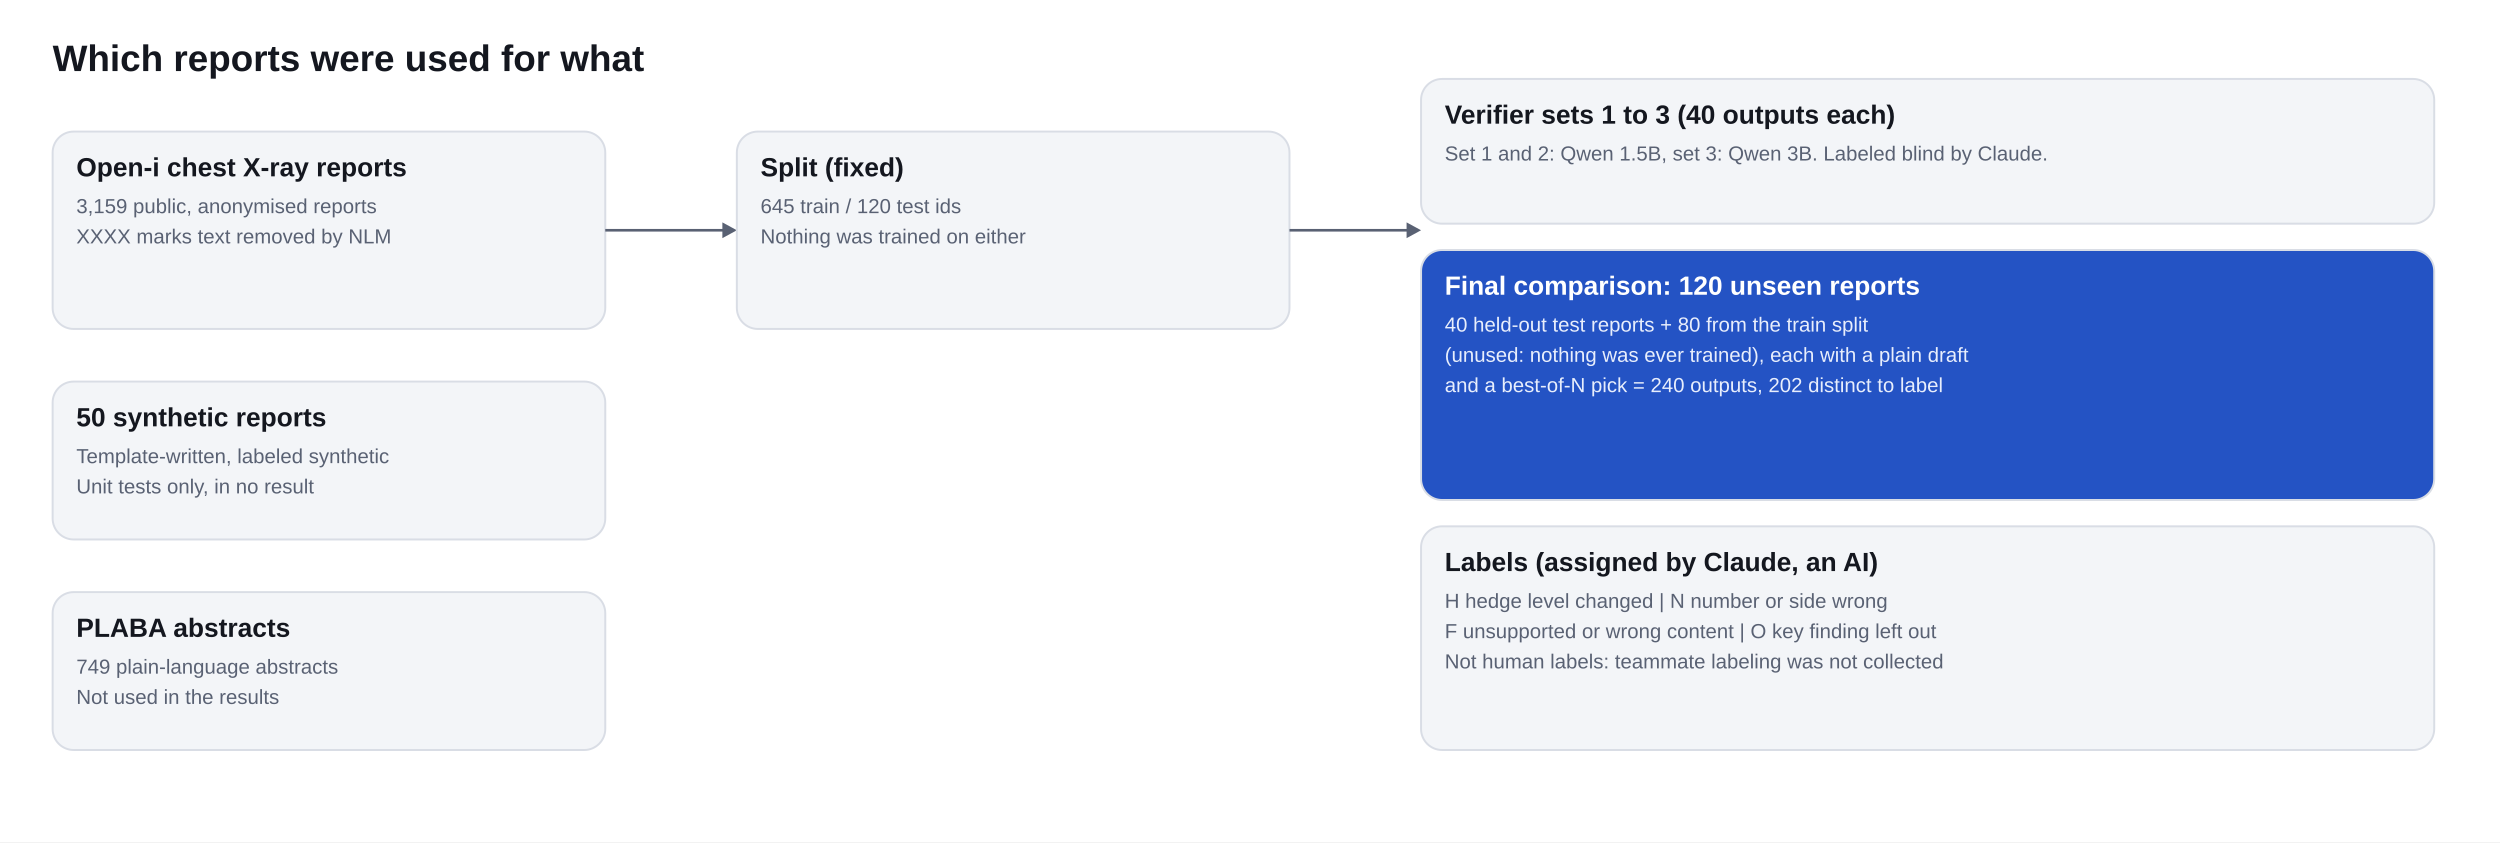
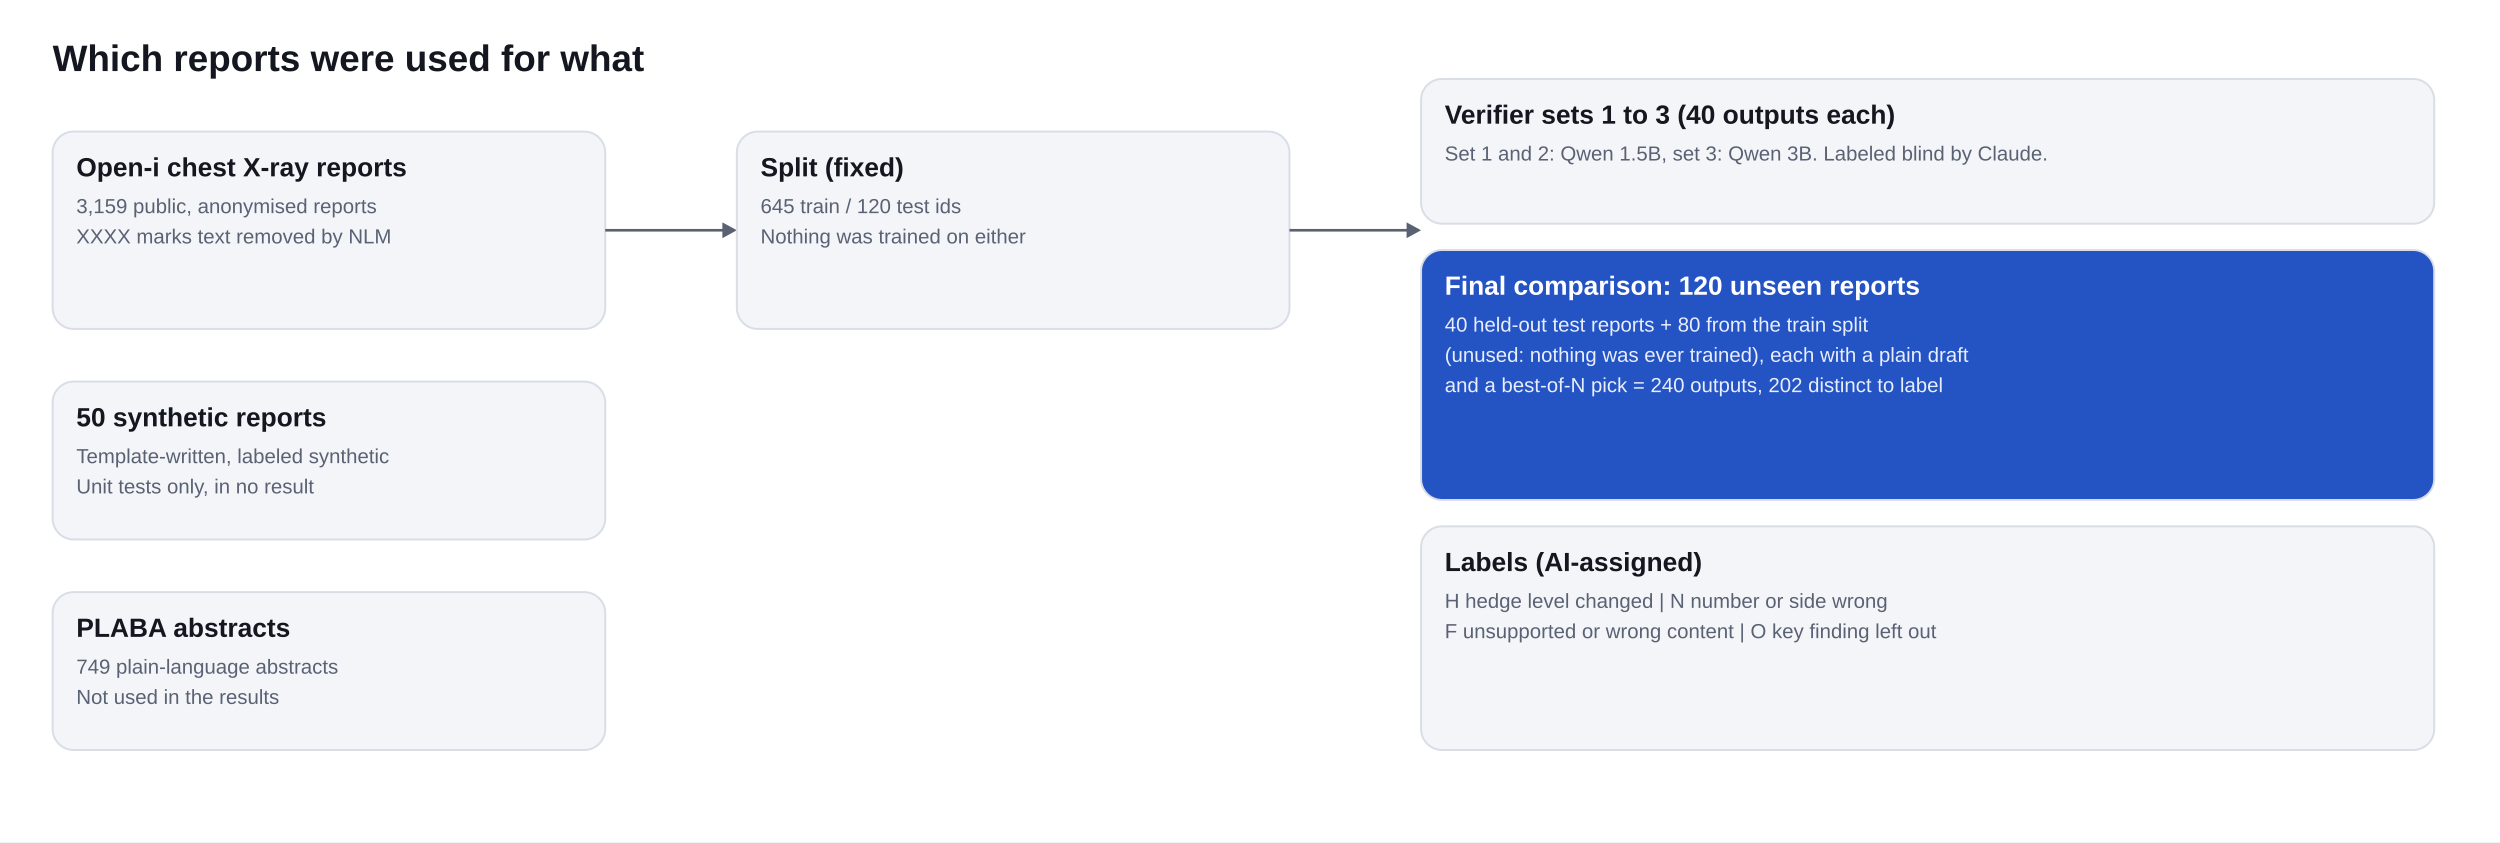
<svg xmlns="http://www.w3.org/2000/svg" viewBox="0 0 1900 640" width="1900" height="640" font-family="Segoe UI, Arial, sans-serif">
  <rect width="1900" height="640" fill="#ffffff" />
  <text x="40" y="54" font-size="28" font-weight="600" fill="#14171f" text-anchor="start">Which reports were used for what</text>
  <rect x="40" y="100" width="420" height="150" rx="16" fill="#f3f5f8" stroke="#d9dde5" stroke-width="1.5" />
  <text x="58" y="134" font-size="20" font-weight="600" fill="#14171f">Open-i chest X-ray reports</text>
  <text x="58" y="162" font-size="15.5" fill="#596173">3,159 public, anonymised reports</text>
  <text x="58" y="185" font-size="15.5" fill="#596173">XXXX marks text removed by NLM</text>
  <rect x="40" y="290" width="420" height="120" rx="16" fill="#f3f5f8" stroke="#d9dde5" stroke-width="1.5" />
  <text x="58" y="324" font-size="20" font-weight="600" fill="#14171f">50 synthetic reports</text>
  <text x="58" y="352" font-size="15.5" fill="#596173">Template-written, labeled synthetic</text>
  <text x="58" y="375" font-size="15.5" fill="#596173">Unit tests only, in no result</text>
  <rect x="40" y="450" width="420" height="120" rx="16" fill="#f3f5f8" stroke="#d9dde5" stroke-width="1.5" />
  <text x="58" y="484" font-size="20" font-weight="600" fill="#14171f">PLABA abstracts</text>
  <text x="58" y="512" font-size="15.5" fill="#596173">749 plain-language abstracts</text>
  <text x="58" y="535" font-size="15.5" fill="#596173">Not used in the results</text>
  <line x1="460" y1="175" x2="551" y2="175" stroke="#596173" stroke-width="2" />
  <path d="M560 175 l-11 -6 v12 z" fill="#596173" />
  <rect x="560" y="100" width="420" height="150" rx="16" fill="#f3f5f8" stroke="#d9dde5" stroke-width="1.5" />
  <text x="578" y="134" font-size="20" font-weight="600" fill="#14171f">Split (fixed)</text>
  <text x="578" y="162" font-size="15.5" fill="#596173">645 train / 120 test ids</text>
  <text x="578" y="185" font-size="15.5" fill="#596173">Nothing was trained on either</text>
  <line x1="980" y1="175" x2="1071" y2="175" stroke="#596173" stroke-width="2" />
  <path d="M1080 175 l-11 -6 v12 z" fill="#596173" />
  <rect x="1080" y="60" width="770" height="110" rx="16" fill="#f3f5f8" stroke="#d9dde5" stroke-width="1.5" />
  <text x="1098" y="94" font-size="20" font-weight="600" fill="#14171f">Verifier sets 1 to 3 (40 outputs each)</text>
  <text x="1098" y="122" font-size="15.5" fill="#596173">Set 1 and 2: Qwen 1.5B, set 3: Qwen 3B. Labeled blind by Claude.</text>
  <rect x="1080" y="190" width="770" height="190" rx="16" fill="#2453c4" stroke="#d9dde5" stroke-width="1.5" />
  <text x="1098" y="224" font-size="20" font-weight="600" fill="#ffffff">Final comparison: 120 unseen reports</text>
  <text x="1098" y="252" font-size="15.5" fill="#e8eefc">40 held-out test reports + 80 from the train split</text>
  <text x="1098" y="275" font-size="15.5" fill="#e8eefc">(unused: nothing was ever trained), each with a plain draft</text>
  <text x="1098" y="298" font-size="15.5" fill="#e8eefc">and a best-of-N pick = 240 outputs, 202 distinct to label</text>
  <rect x="1080" y="400" width="770" height="170" rx="16" fill="#f3f5f8" stroke="#d9dde5" stroke-width="1.5" />
-   <text x="1098" y="434" font-size="20" font-weight="600" fill="#14171f">Labels (assigned by Claude, an AI)</text>
+   <text x="1098" y="434" font-size="20" font-weight="600" fill="#14171f">Labels (AI-assigned)</text>
  <text x="1098" y="462" font-size="15.5" fill="#596173">H hedge level changed  |  N number or side wrong</text>
  <text x="1098" y="485" font-size="15.5" fill="#596173">F unsupported or wrong content  |  O key finding left out</text>
-   <text x="1098" y="508" font-size="15.5" fill="#596173">Not human labels: teammate labeling was not collected</text>
</svg>
